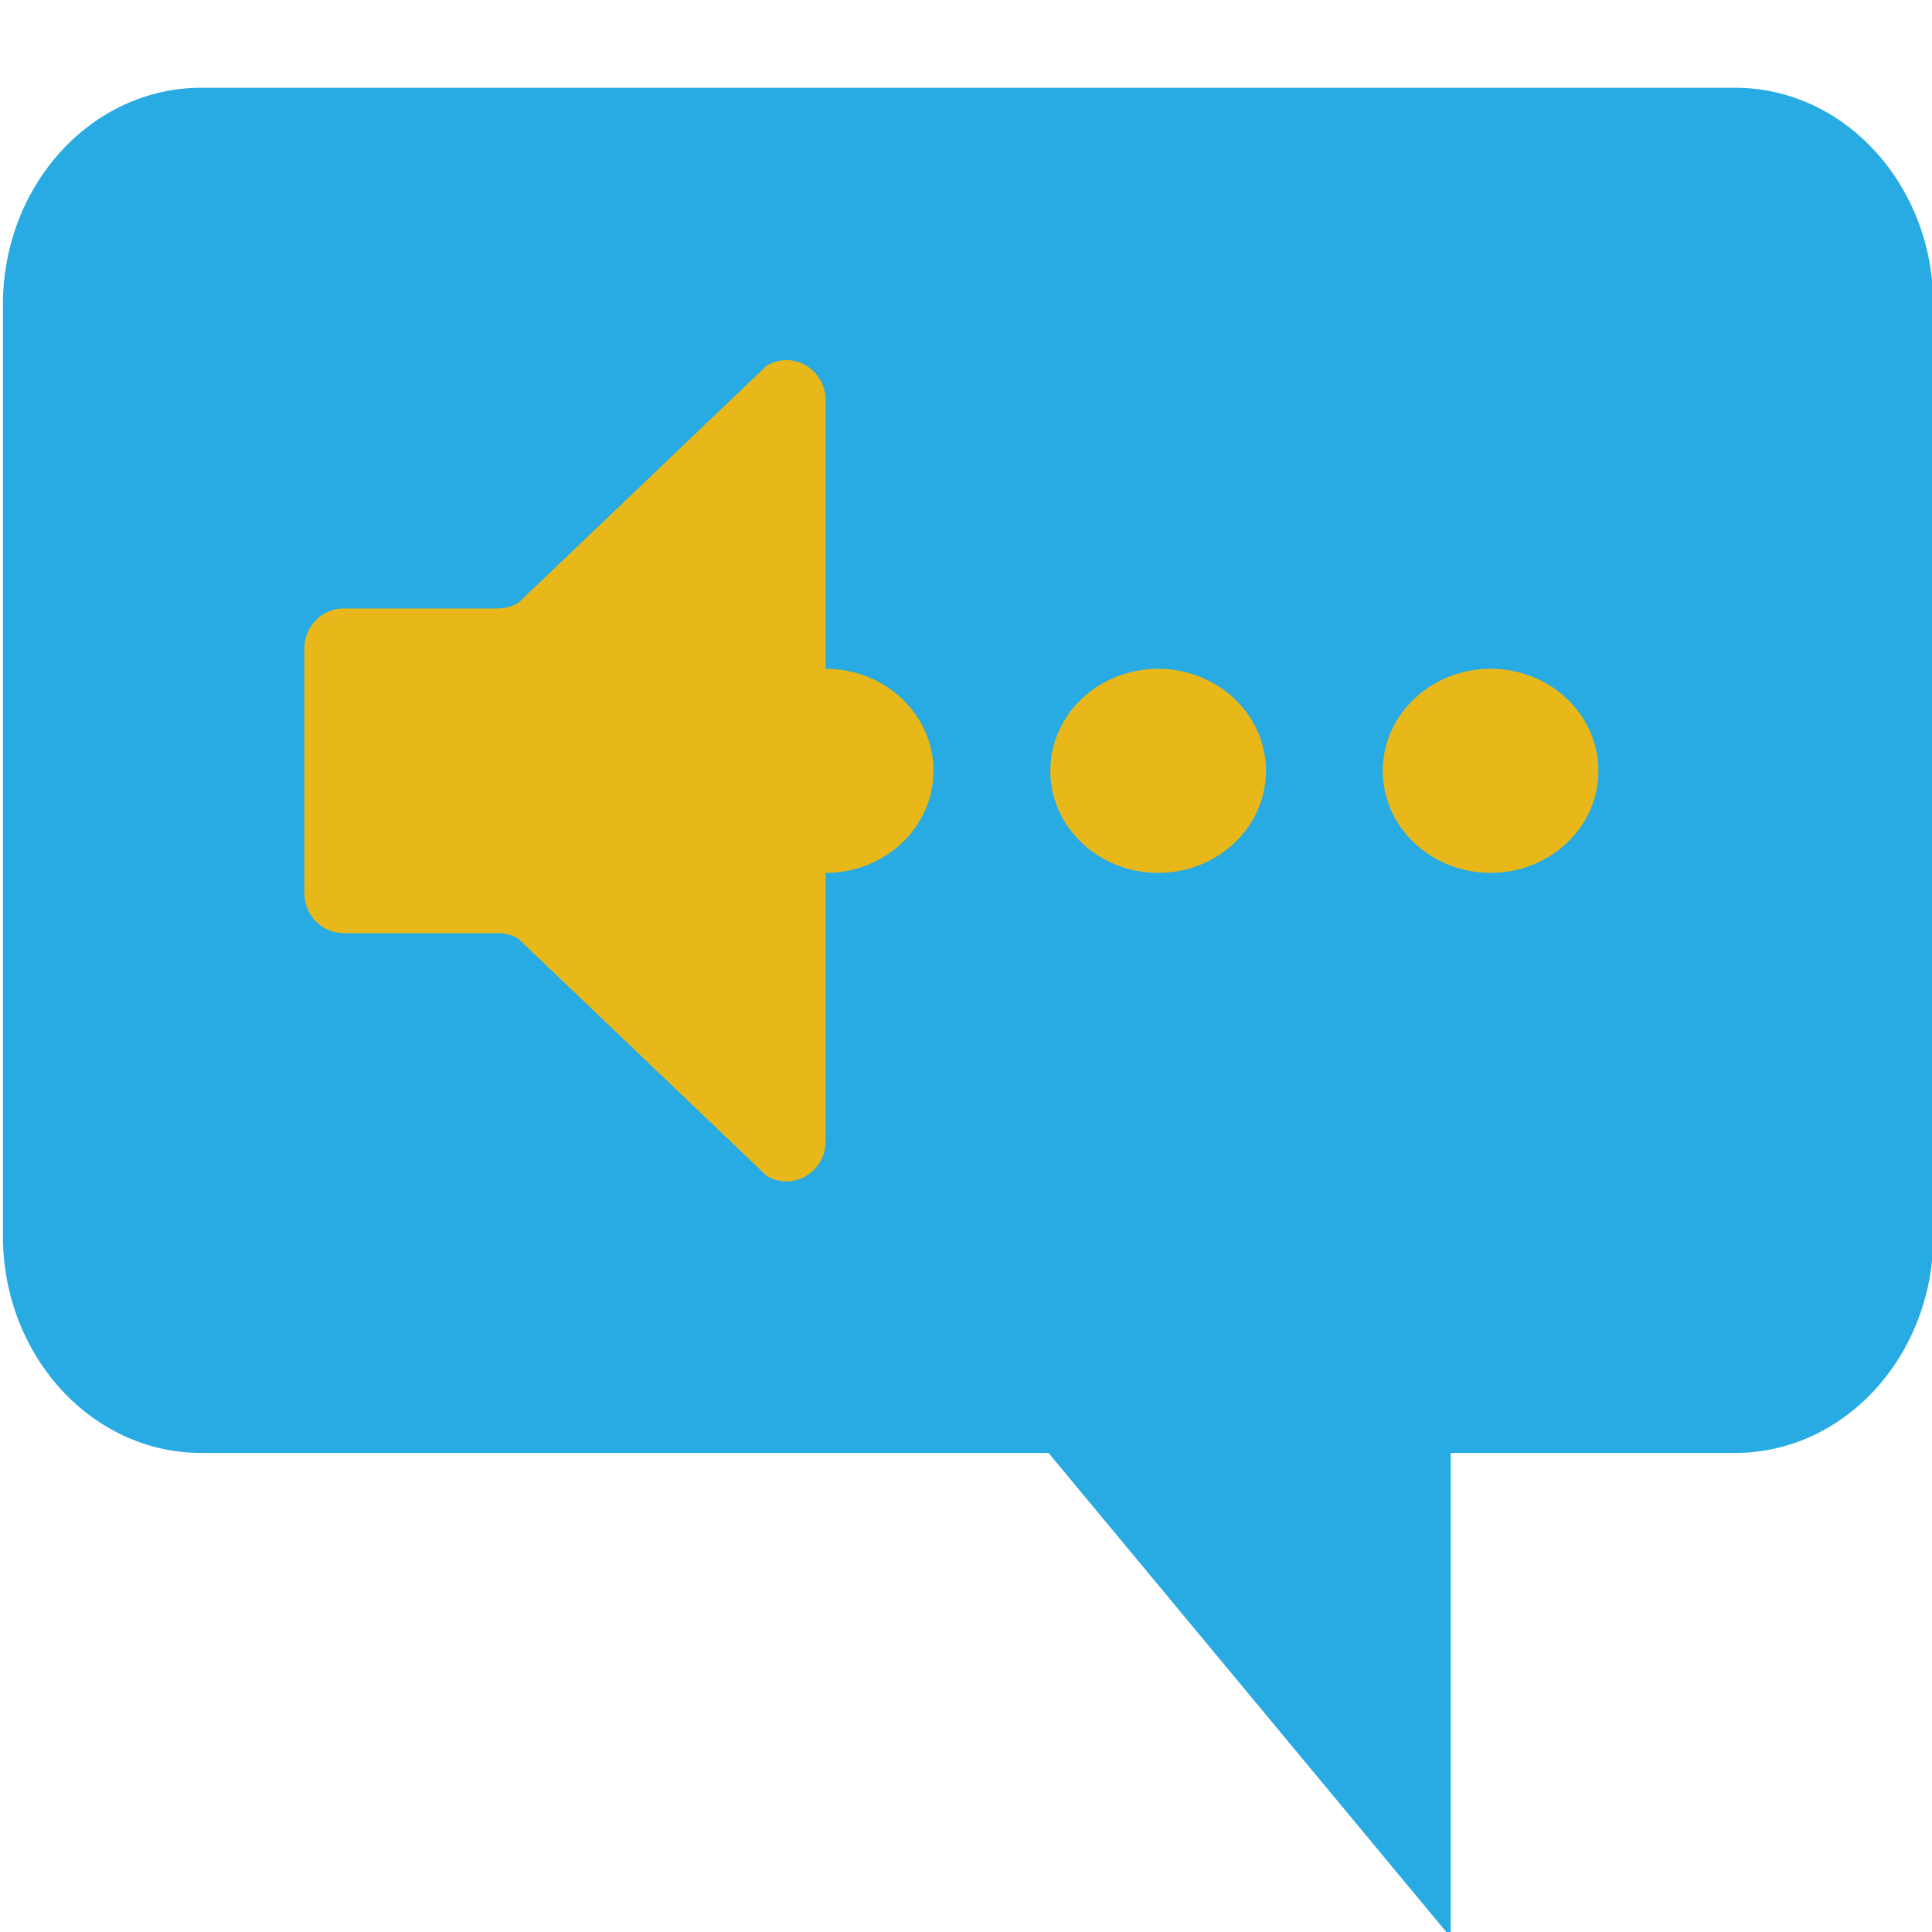
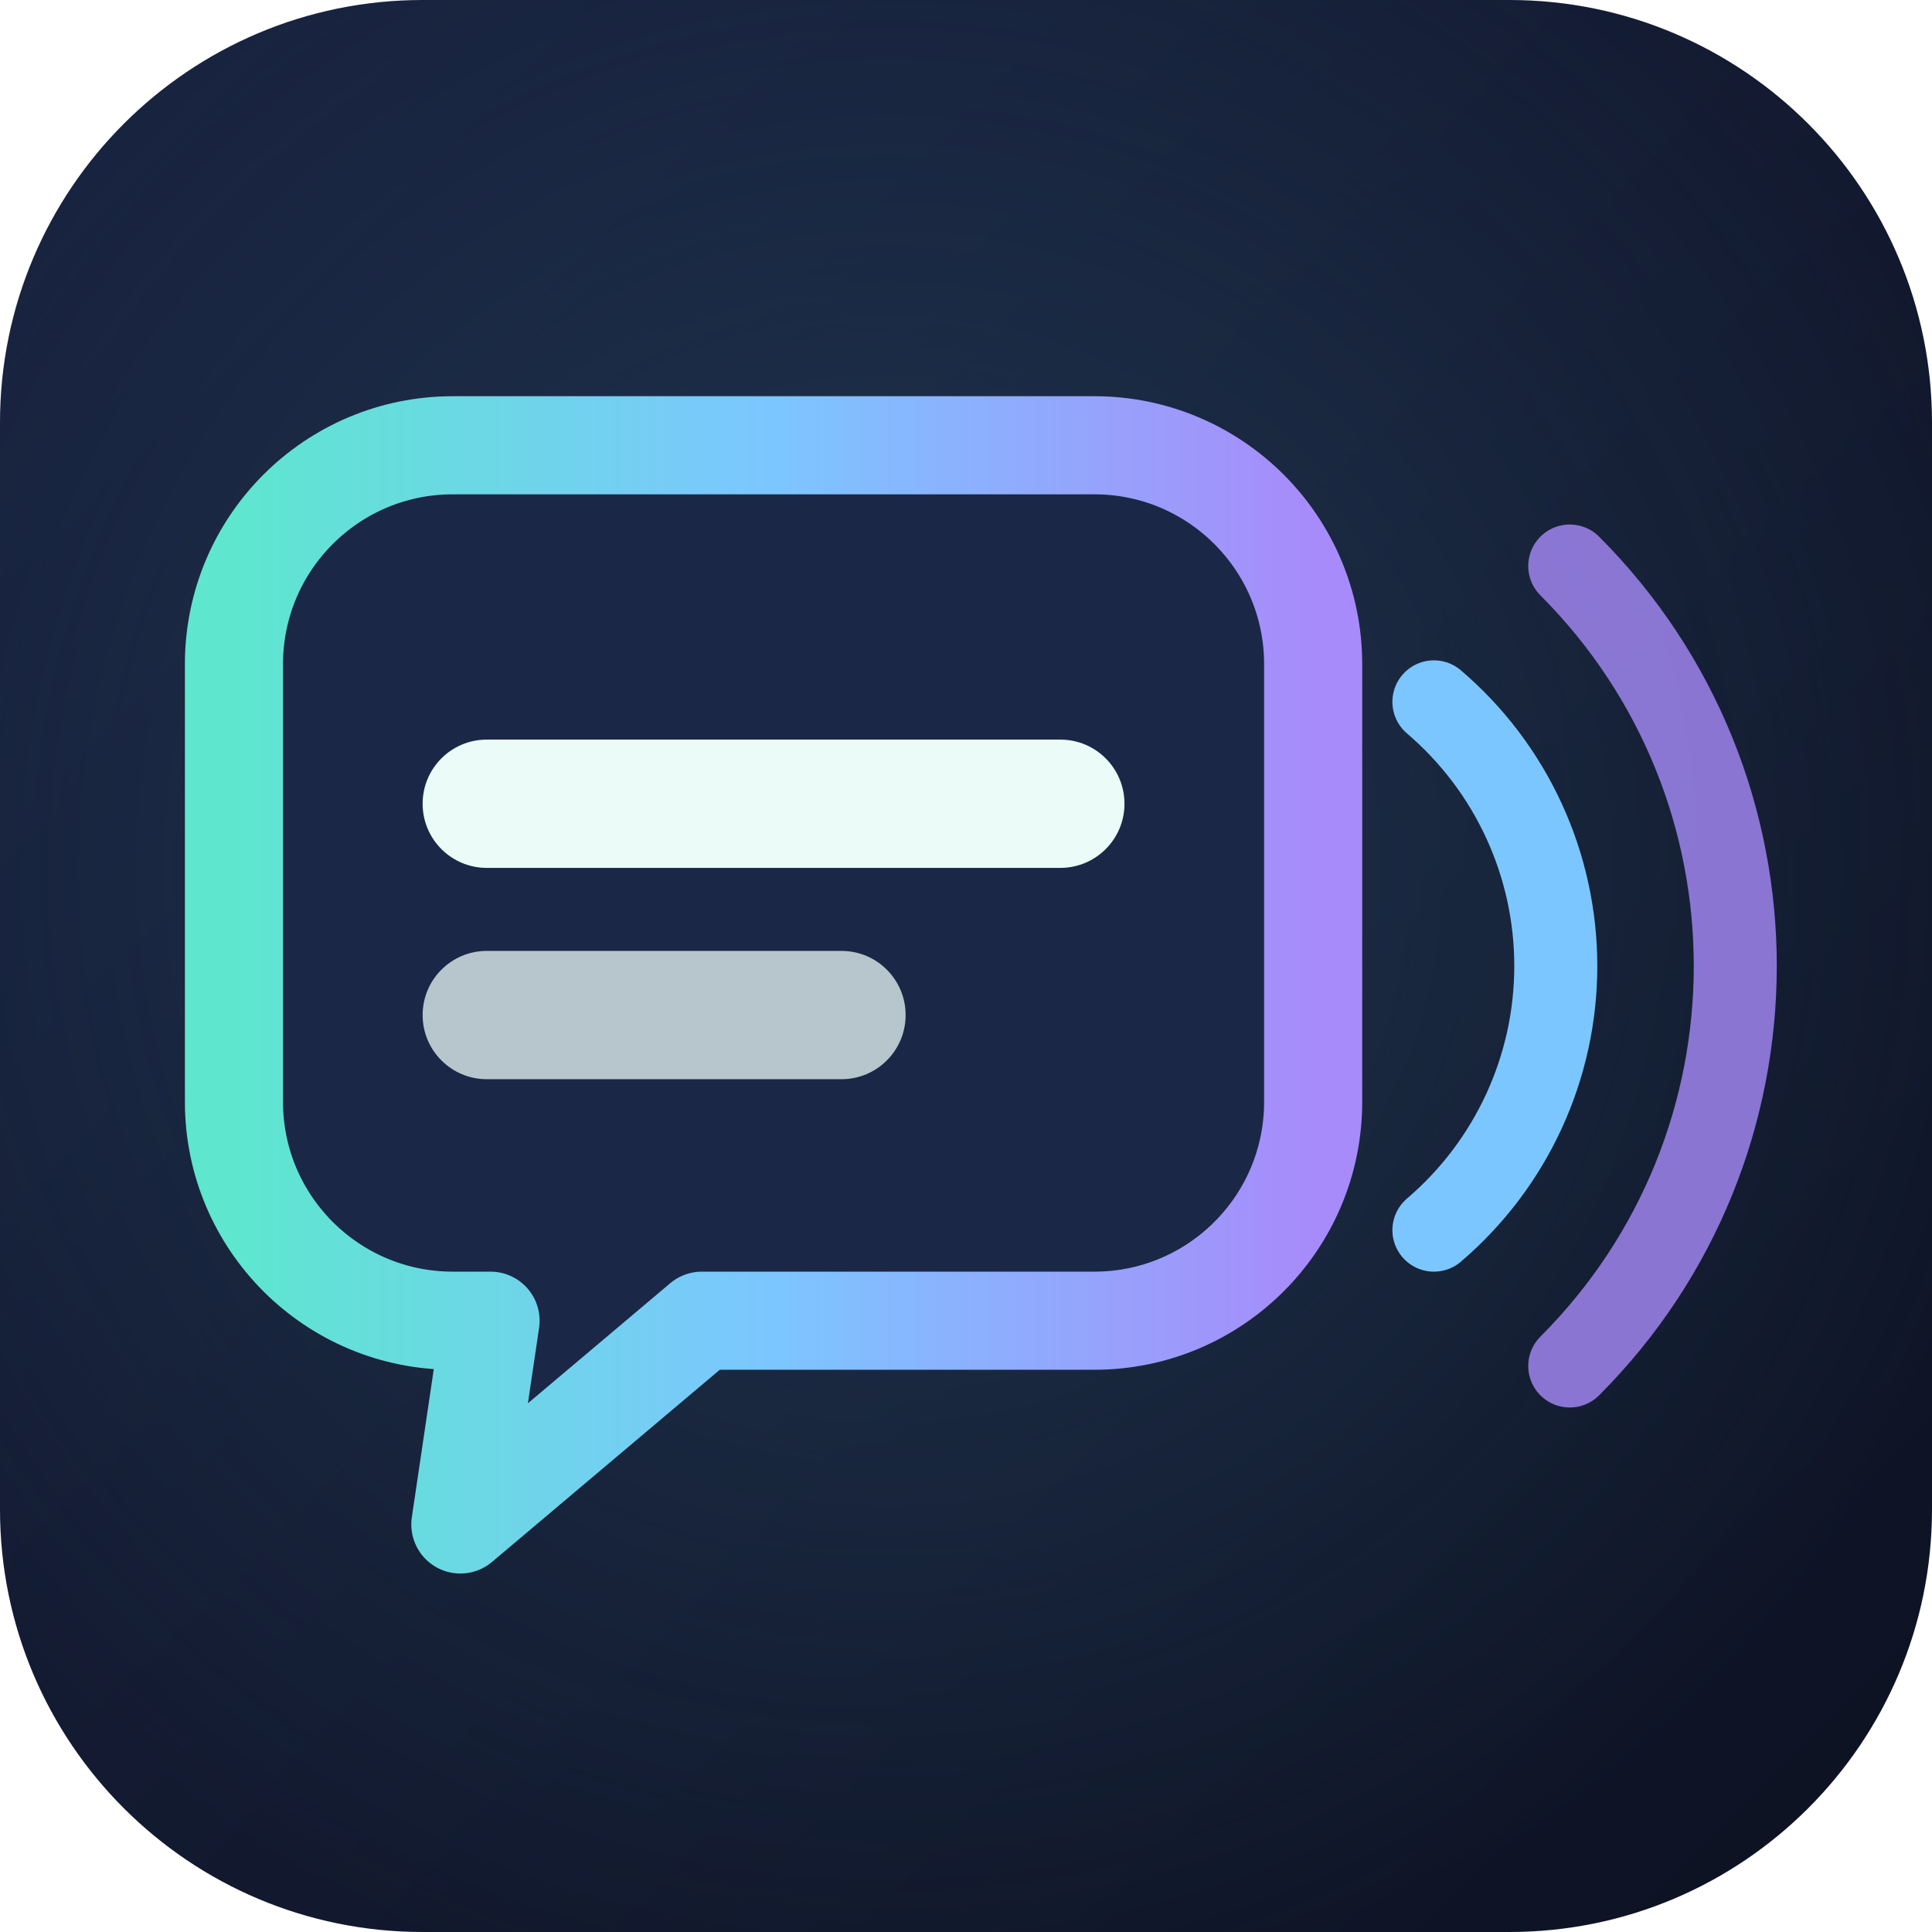
- <svg xmlns="http://www.w3.org/2000/svg" enable-background="new 0 0 58 58" version="1.1" viewBox="0 0 58 58" xml:space="preserve">
-   <g>
-     <path d="m0.087 9.151v27.949c0 3.6 2.665 6.518 5.951 6.518h25.44l12.074 14.542v-14.542h8.537c3.286 0 5.951-2.918 5.951-6.516v-27.949c0-3.6-2.665-6.518-5.951-6.518h-46.05c-3.288 0-5.952 2.918-5.952 6.516z" fill="#28abe3" stroke-width="1.263" />
-   </g>
-   <g fill="#e8b71a">
-     <ellipse cx="44.748" cy="23.141" rx="3.237" ry="3.063" stroke-width="1.355" />
-     <ellipse cx="24.787" cy="23.141" rx="3.237" ry="3.063" stroke-width="1.355" />
-     <path d="m14.964 18.267h-4.652c-0.649 0-1.176 0.54-1.176 1.206v7.335c0 0.666 0.527 1.206 1.176 1.206h4.652c0.21 0 0.415 0.057 0.596 0.166l7.454 7.119c0.784 0.473 1.772-0.107 1.772-1.04v-22.24c0-0.933-0.988-1.513-1.772-1.04l-7.454 7.119c-0.181 0.109-0.387 0.166-0.596 0.166z" stroke-width=".566" />
-     <ellipse cx="34.768" cy="23.141" rx="3.237" ry="3.063" stroke-width="1.355" />
+ <svg xmlns="http://www.w3.org/2000/svg" viewBox="0 0 512 512" width="512" height="512">
+   <defs>
+     <linearGradient id="bg" x1="0" y1="0" x2="1" y2="1">
+       <stop offset="0" stop-color="#18223f" />
+       <stop offset="1" stop-color="#0d1222" />
+     </linearGradient>
+     <radialGradient id="glow" cx="0.46" cy="0.45" r="0.6">
+       <stop offset="0" stop-color="#2a4a66" stop-opacity="0.55" />
+       <stop offset="1" stop-color="#2a4a66" stop-opacity="0" />
+     </radialGradient>
+     <linearGradient id="wave" x1="0" y1="0" x2="1" y2="0">
+       <stop offset="0" stop-color="#5EE6CF" />
+       <stop offset="0.5" stop-color="#7CC6FF" />
+       <stop offset="1" stop-color="#A78BFA" />
+     </linearGradient>
+   </defs>
+   <rect width="512" height="512" rx="112" fill="url(#bg)" />
+   <rect width="512" height="512" rx="112" fill="url(#glow)" />
+   <g transform="translate(-20 0)">
+     <path d="M140 118 H310 a58 58 0 0 1 58 58 V292 a58 58 0 0 1 -58 58 H206 L142 404 L150 350 H140 a58 58 0 0 1 -58 -58 V176 a58 58 0 0 1 58 -58 Z" fill="#1b2747" stroke="url(#wave)" stroke-width="26" stroke-linejoin="round" />
+     <rect x="132" y="196" width="186" height="34" rx="17" fill="#EAFBF8" />
+     <rect x="132" y="252" width="128" height="34" rx="17" fill="#EAFBF8" opacity="0.75" />
+     <path d="M400 186 a92 92 0 0 1 0 140" fill="none" stroke="#7CC6FF" stroke-width="22" stroke-linecap="round" />
+     <path d="M436 150 a150 150 0 0 1 0 212" fill="none" stroke="#A78BFA" stroke-width="22" stroke-linecap="round" opacity="0.8" />
  </g>
</svg>
